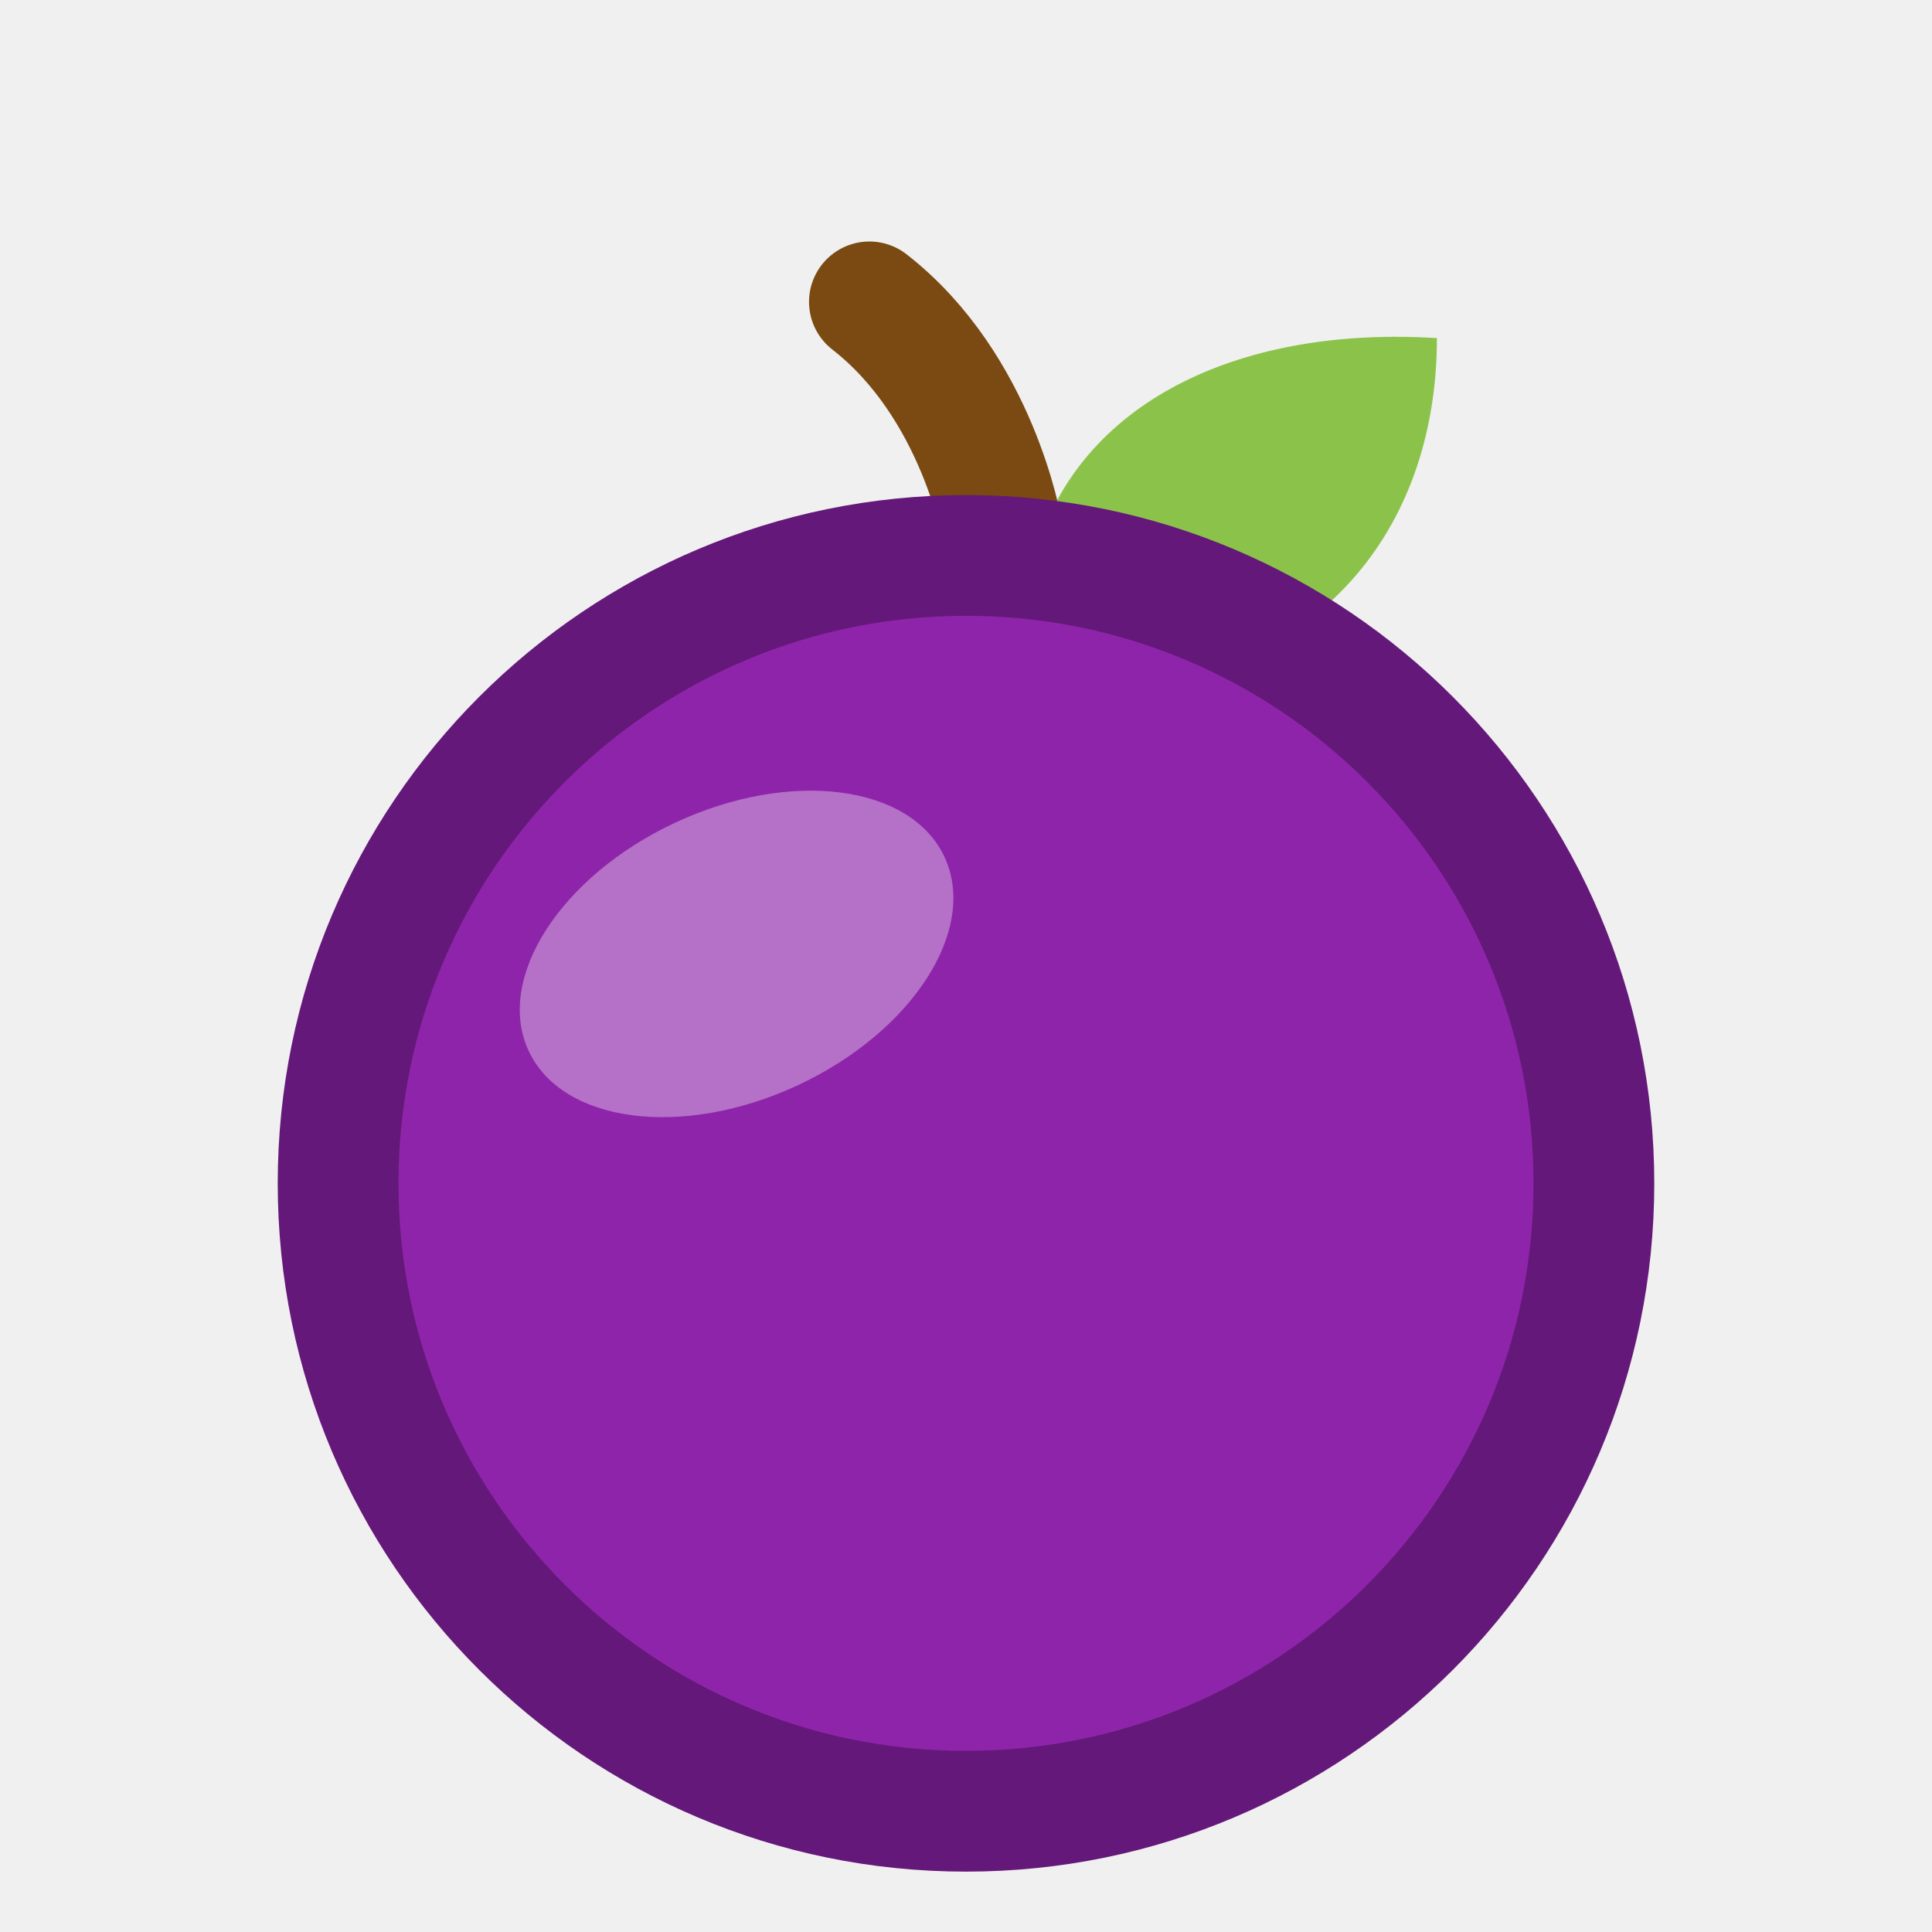
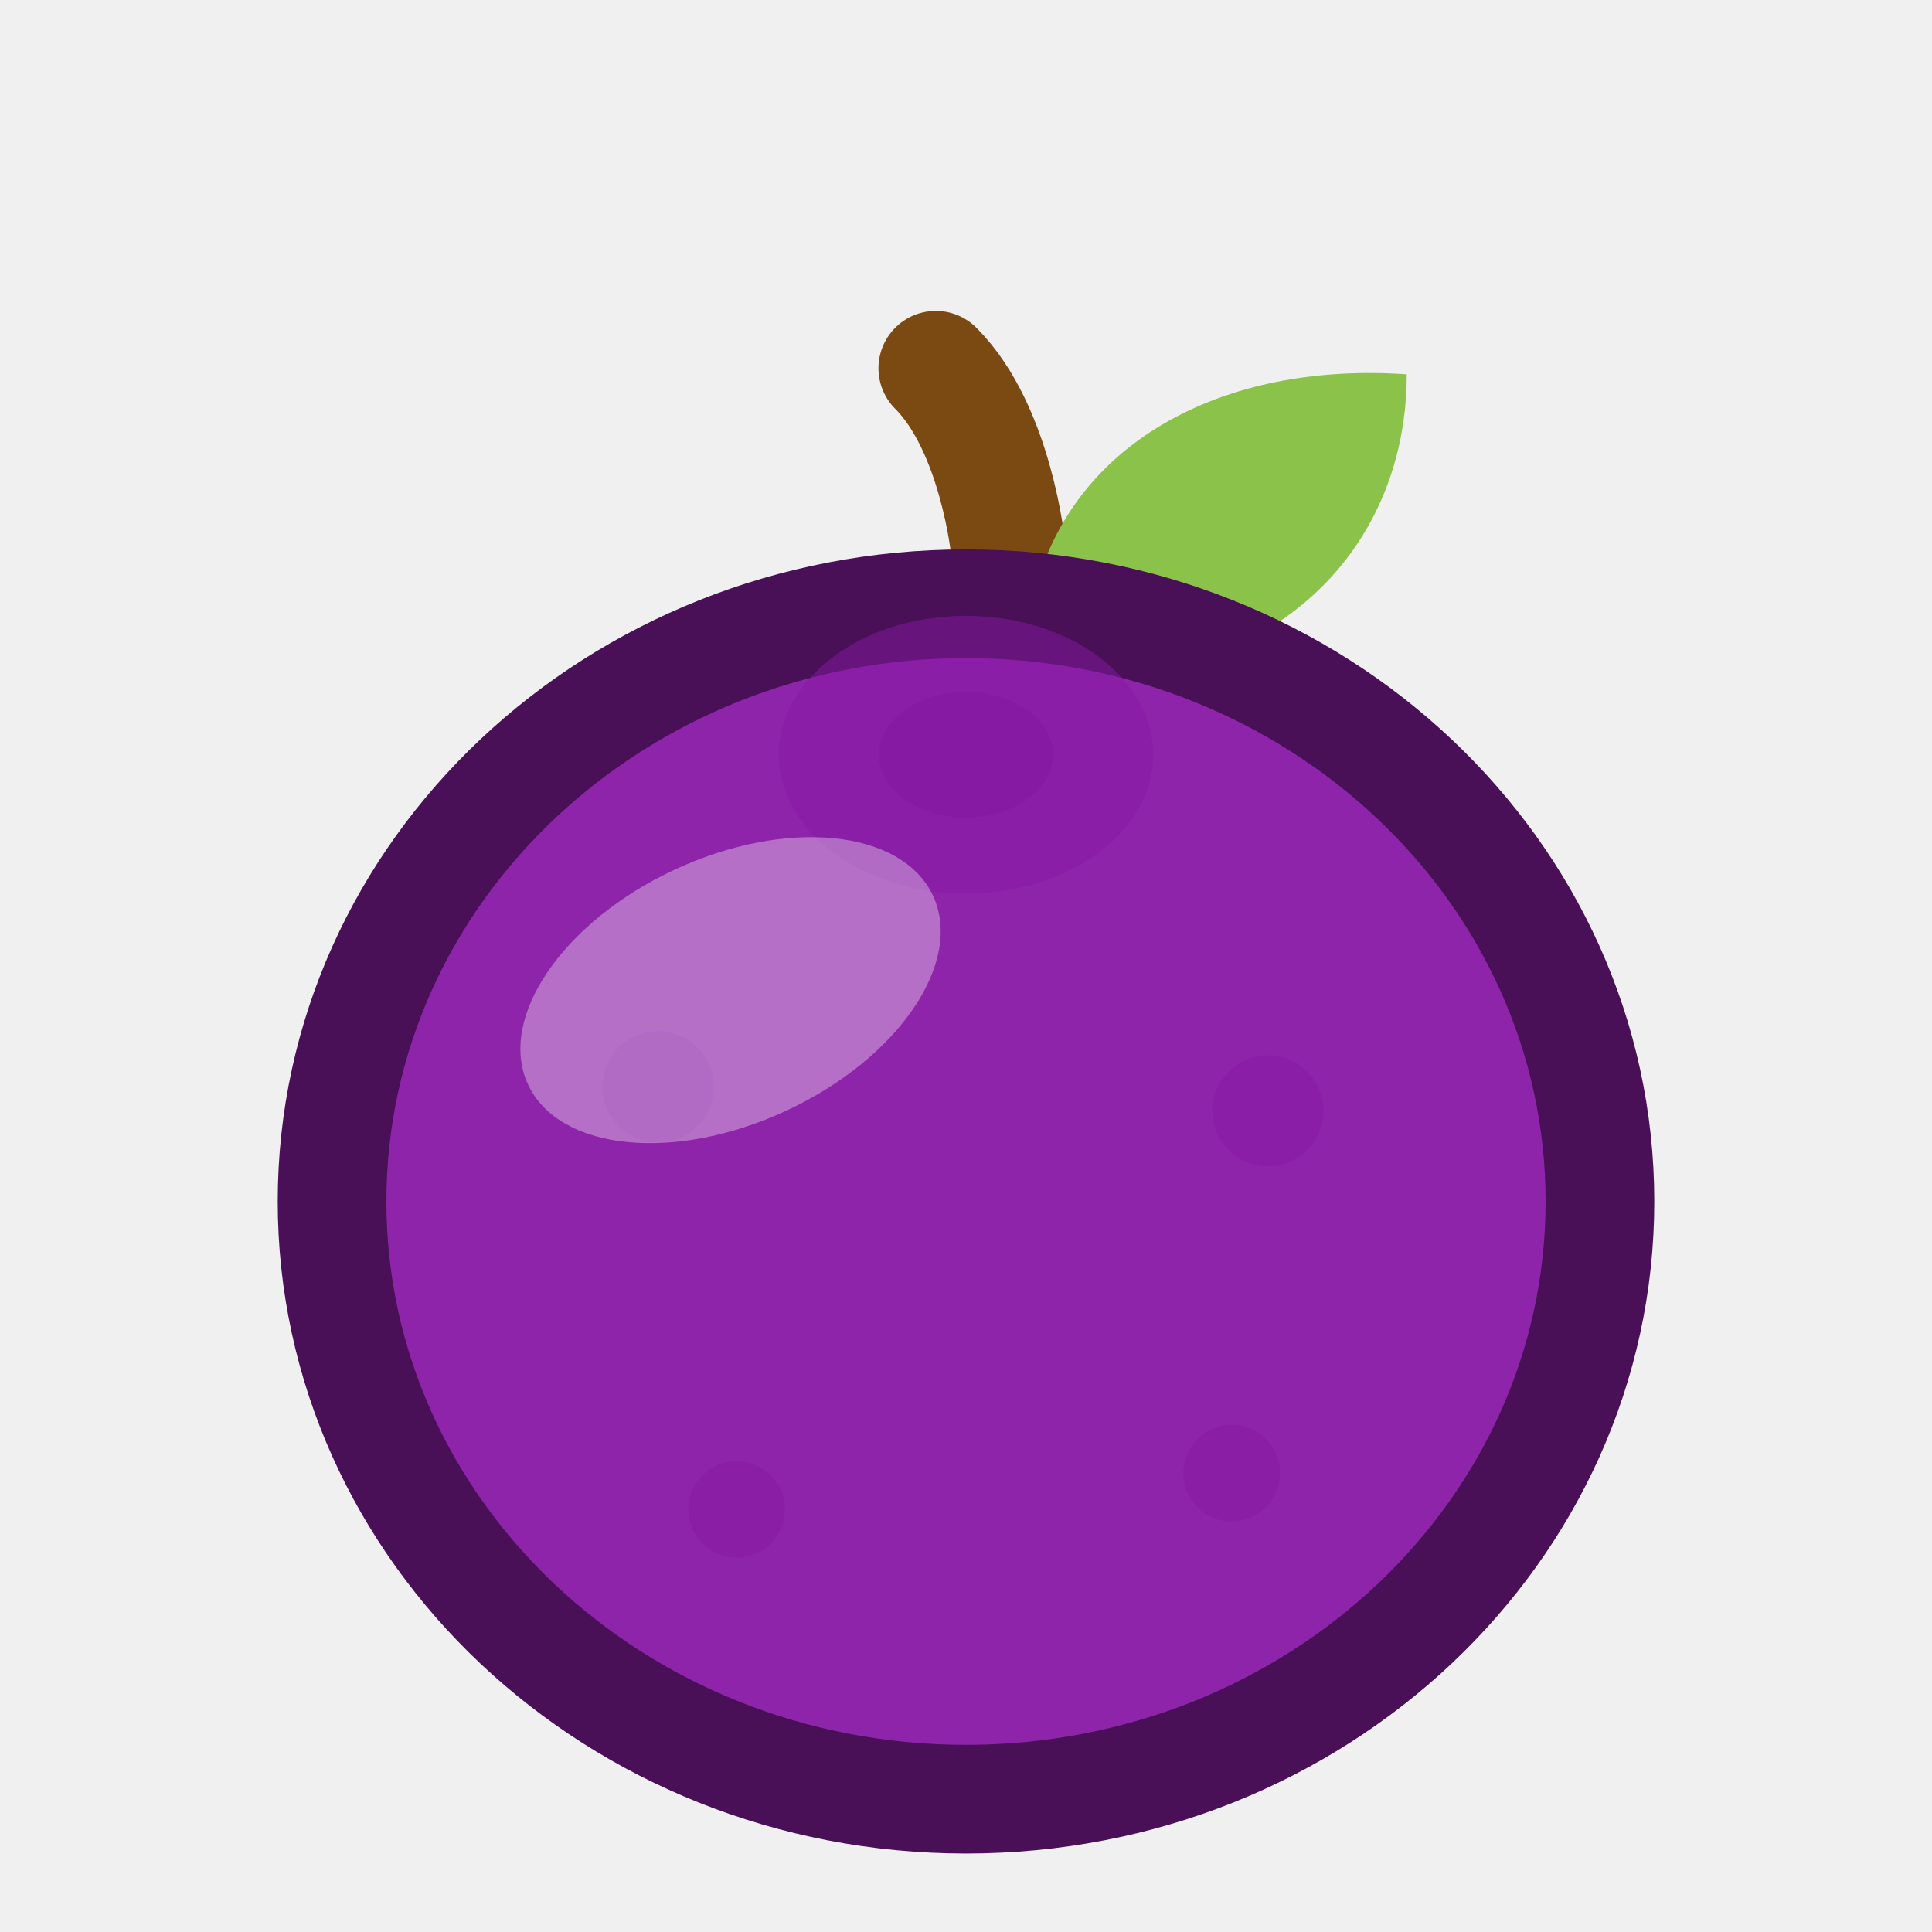
<svg xmlns="http://www.w3.org/2000/svg" width="16" height="16" viewBox="0 0 16 16">
-   <path d="M 8.3 4.4 C 8.3 4.4 8.1 3.2 7.2 2.5" stroke="#7a4a12" stroke-width="1" fill="none" stroke-linecap="round" />
-   <path d="M 8.6 4.5 C 9.0 3.3 10.3 2.7 11.9 2.8 C 11.9 4.4 10.9 5.6 9.2 5.7 C 9.0 5.6 8.8 5.1 8.6 4.5 Z" fill="#8bc34a" />
-   <circle cx="8" cy="9.8" r="5.2" fill="#8e24aa" stroke="#641879" stroke-width="1" />
-   <ellipse cx="6.1" cy="7.9" rx="1.9" ry="1.2" fill="#ffffff" opacity="0.35" transform="rotate(-25 6.1 7.9)" />
+   <path d="M 8.35 4.55 C 8.35 4.55 8.25 3.55 7.75 3.05" stroke="#7a4a12" stroke-width="0.95" fill="none" stroke-linecap="round" />
+   <path d="M 8.65 4.65 C 9.05 3.6 10.2 3.0 11.65 3.1 C 11.65 4.45 10.7 5.5 9.2 5.6 C 9.0 5.5 8.85 5.1 8.65 4.65 Z" fill="#8bc34a" />
+   <ellipse cx="8" cy="9.95" rx="5.25" ry="4.95" fill="#8e24aa" stroke="#491058" stroke-width="0.9" />
+   <ellipse cx="8" cy="6.25" rx="1.55" ry="1.15" fill="#8518a2" opacity="0.5" />
+   <ellipse cx="8" cy="6.25" rx="0.72" ry="0.52" fill="#8518a2" opacity="0.75" />
+   <circle cx="5.45" cy="9.0" r="0.46" fill="#8518a2" opacity="0.5" />
+   <circle cx="10.5" cy="9.2" r="0.46" fill="#8518a2" opacity="0.5" />
+   <circle cx="6.1" cy="12.5" r="0.4" fill="#8518a2" opacity="0.45" />
+   <circle cx="10.2" cy="12.2" r="0.4" fill="#8518a2" opacity="0.45" />
+   <ellipse cx="6.05" cy="8.2" rx="1.85" ry="1.1" fill="#ffffff" opacity="0.34" transform="rotate(-25 6.05 8.2)" />
</svg>
